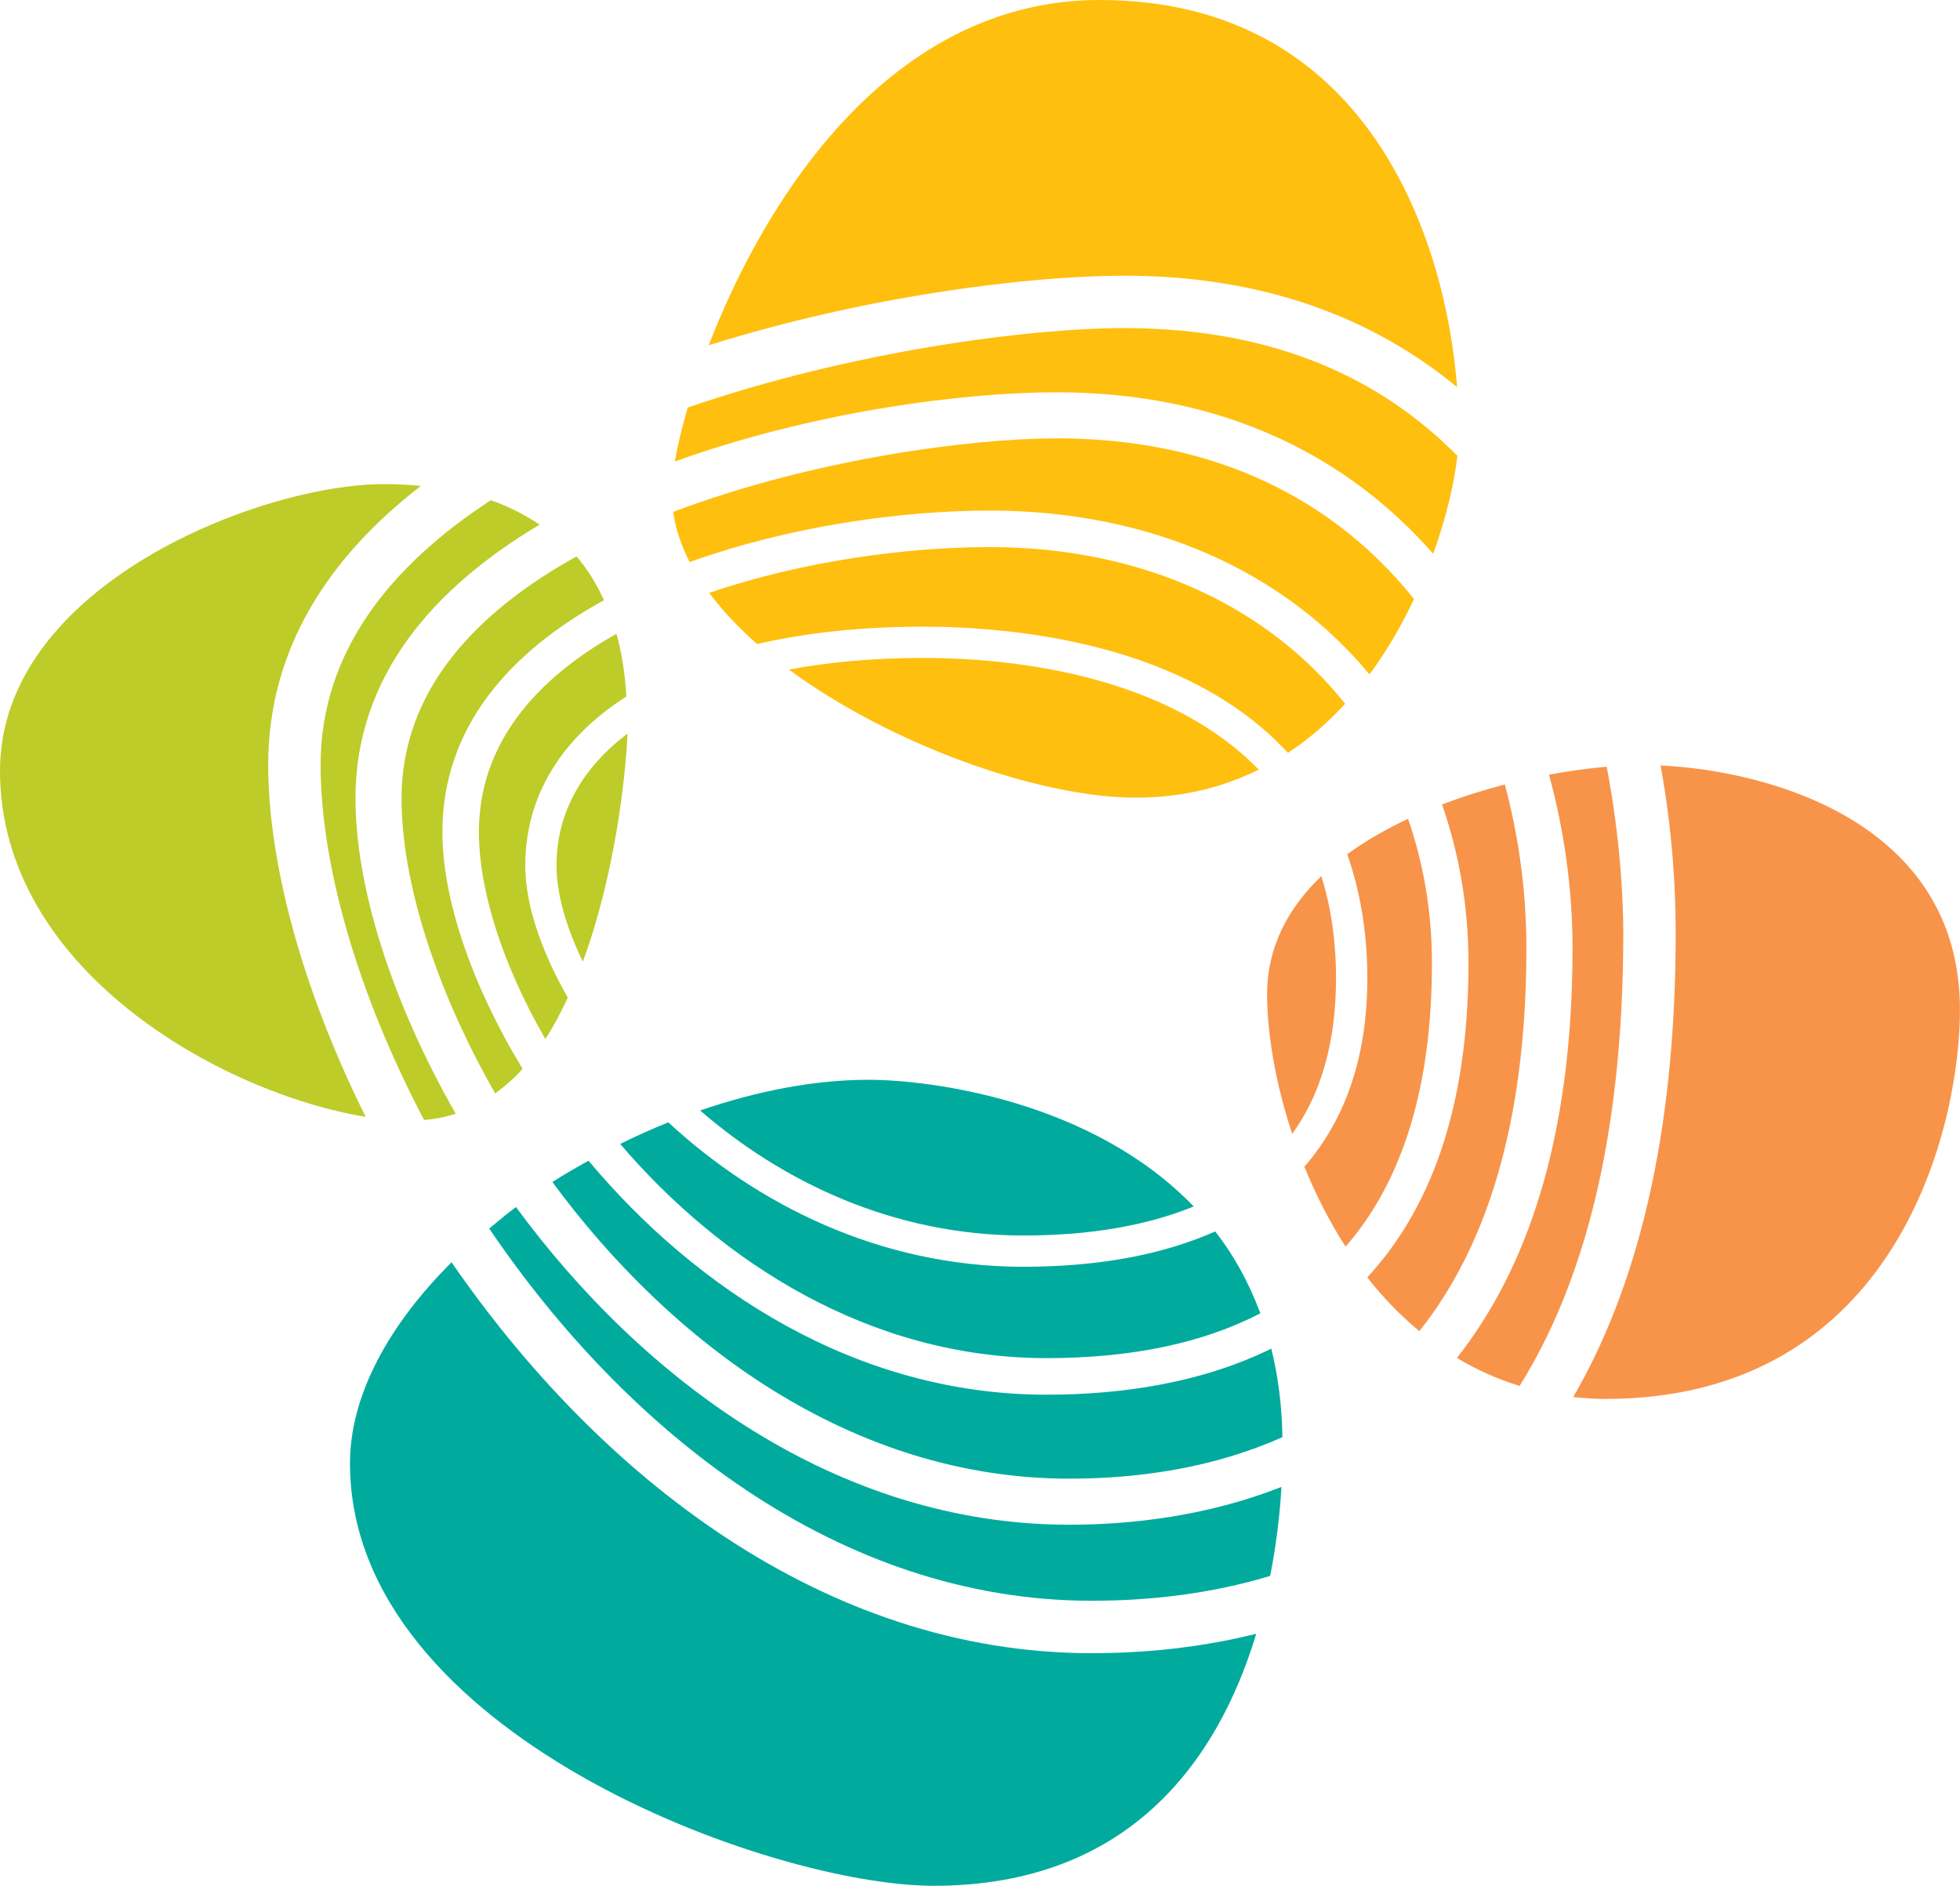
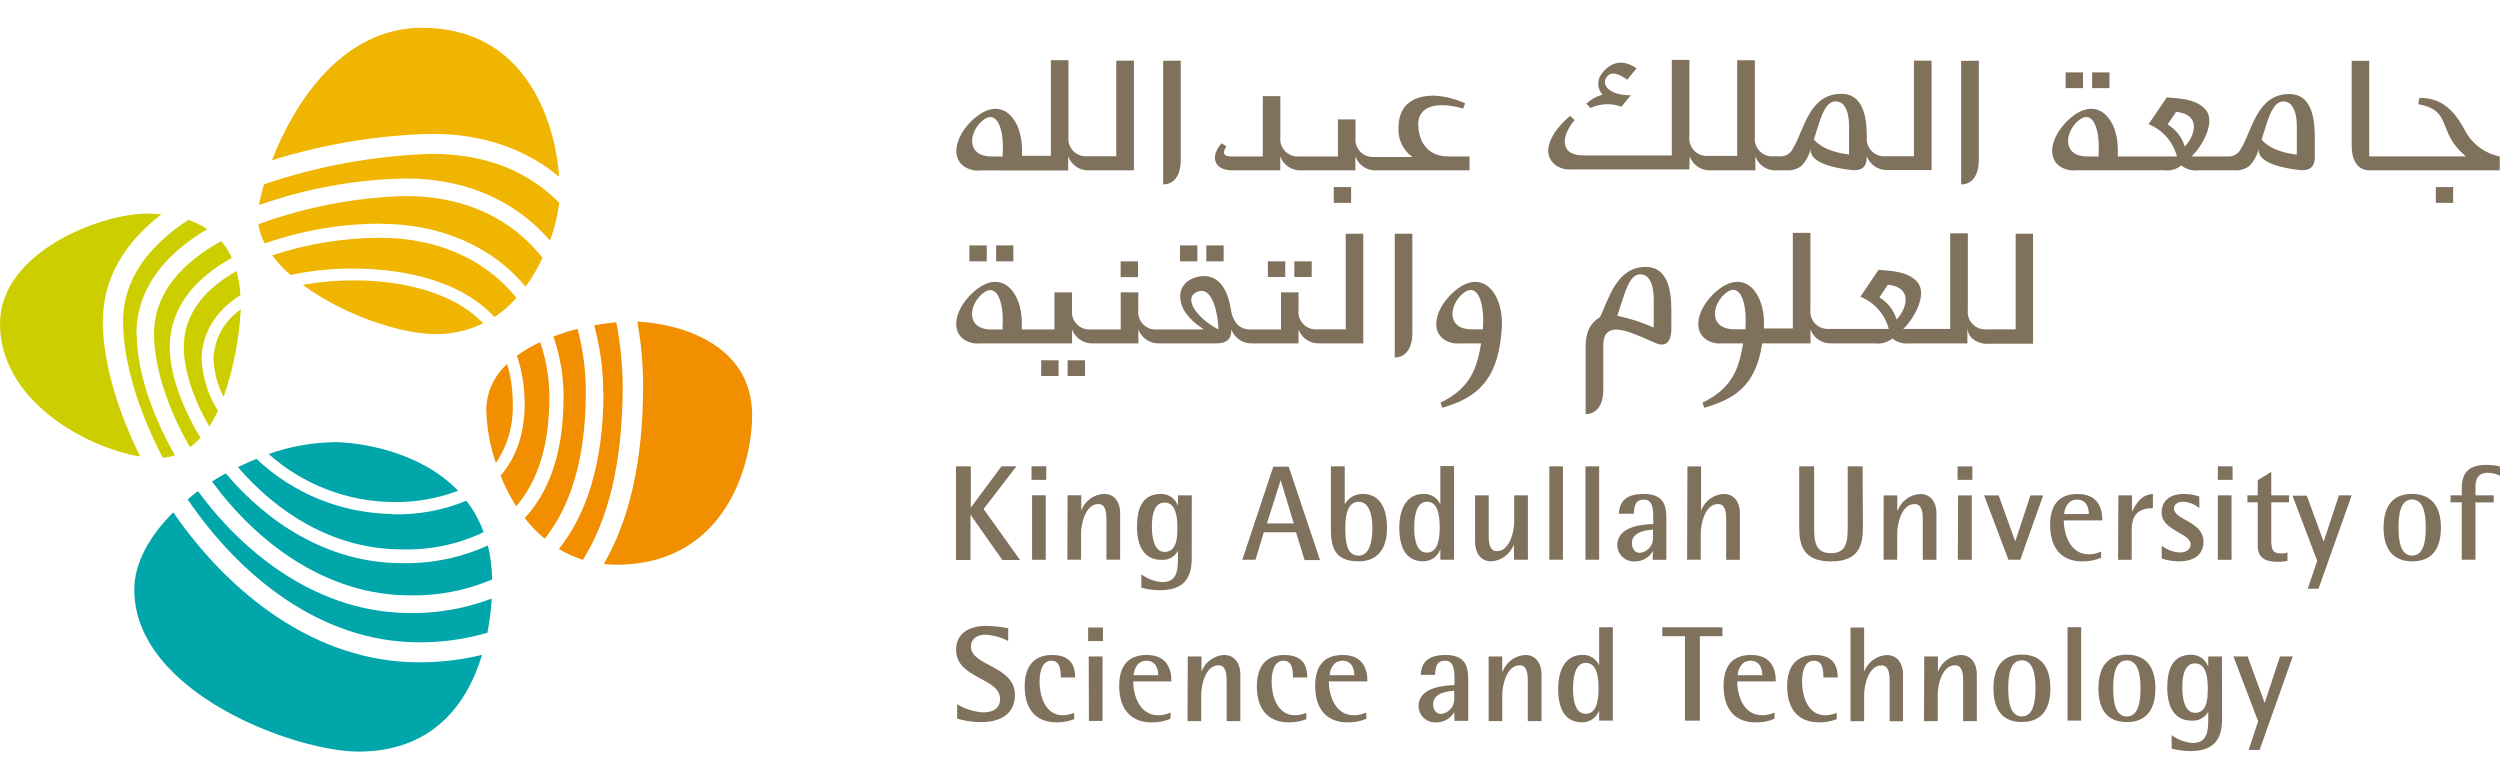
- <svg xmlns="http://www.w3.org/2000/svg" version="1.1" id="Layer_1" x="0px" y="0px" width="63.176px" height="60.795px" viewBox="0 0 63.176 60.795" enable-background="new 0 0 63.176 60.795" xml:space="preserve">
-   <path fill="#F7944A" d="M41.651,36.553c0.939-1.295,1.412-2.969,1.412-5.021c0-1.241-0.174-2.327-0.471-3.289  c-1.064,1.02-1.75,2.277-1.75,3.81C40.843,33.299,41.103,34.902,41.651,36.553" />
-   <path fill="#F7944A" d="M53.524,24.677c0.33,1.805,0.488,3.633,0.488,5.409c0,6.71-1.307,11.516-3.303,14.951  c0.334,0.035,0.674,0.062,1.029,0.062c9.396,0,11.436-8.743,11.436-12.544C63.175,26.468,56.95,24.837,53.524,24.677" />
-   <path fill="#F7944A" d="M44.073,31.531c0,2.551-0.713,4.564-2.029,6.082c0.359,0.879,0.797,1.752,1.328,2.577  c1.844-2.118,2.783-5.161,2.783-9.14c0-1.671-0.275-3.226-0.77-4.653c-0.701,0.33-1.367,0.706-1.959,1.141  C43.825,28.69,44.073,29.997,44.073,31.531" />
-   <path fill="#F7944A" d="M47.333,31.051c0,4.807-1.303,8.01-3.262,10.129c0.494,0.635,1.059,1.217,1.678,1.734  c2.074-2.604,3.451-6.516,3.451-12.348c0-1.786-0.238-3.571-0.695-5.276c-0.676,0.174-1.357,0.39-2.025,0.643  C47.026,27.501,47.333,29.212,47.333,31.051" />
-   <path fill="#F7944A" d="M50.687,30.566c0,6.24-1.521,10.415-3.727,13.211c0.621,0.375,1.295,0.68,2.021,0.902  c2.039-3.262,3.342-7.945,3.342-14.594c0-0.939-0.076-2.971-0.535-5.368c-0.578,0.051-1.203,0.134-1.859,0.256  C50.427,26.803,50.687,28.697,50.687,30.566" />
-   <path fill="#FFBF0F" d="M31.901,16.46c5.211,0,9.51,1.979,12.241,5.282c0.576-0.778,1.045-1.605,1.436-2.429  c-2.479-3.103-6.268-5.182-11.512-5.182c-2.758,0-7.863,0.666-12.367,2.372c0.078,0.548,0.258,1.089,0.531,1.617  C25.424,16.97,29.018,16.46,31.901,16.46" />
-   <path fill="#FFBF0F" d="M46.966,12.479C46.604,7.761,44.116,0,35.444,0c-6.708,0-10.749,6.33-12.599,11.13  c5.105-1.601,10.348-2.242,13.394-2.242C40.784,8.888,44.296,10.279,46.966,12.479" />
-   <path fill="#FFBF0F" d="M24.405,20.762c1.581-0.365,3.372-0.559,5.34-0.559c2.932,0,8.504,0.52,11.768,4.068  c0.689-0.454,1.303-0.99,1.844-1.583c-2.508-3.151-6.543-5.051-11.455-5.051c-2.695,0-6.056,0.453-9.042,1.477  C23.289,19.687,23.806,20.238,24.405,20.762" />
-   <path fill="#FFBF0F" d="M40.573,24.812c-3.049-3.133-8.134-3.602-10.827-3.602c-1.571,0-3.013,0.133-4.319,0.374  c3.328,2.451,8.099,4.131,11.188,4.131C38.126,25.715,39.437,25.373,40.573,24.812" />
-   <path fill="#FFBF0F" d="M34.065,12.647c5.406,0,9.402,2.096,12.131,5.206c0.447-1.236,0.691-2.362,0.779-3.159  c-2.375-2.408-5.789-4.117-10.736-4.117c-3.054,0-8.779,0.737-14.072,2.562c-0.193,0.662-0.328,1.244-0.416,1.739  C26.124,13.302,30.924,12.647,34.065,12.647" />
-   <path fill="#BDCC29" d="M11.458,25.736c0-3.918,2.501-6.78,5.936-8.823c-0.502-0.332-1.031-0.601-1.574-0.786  c-3.232,2.104-5.486,4.898-5.486,8.526c0,3.224,1.191,7.378,3.335,11.452c0.359-0.028,0.699-0.094,1.02-0.201  C12.626,32.293,11.458,28.595,11.458,25.736" />
-   <path fill="#BDCC29" d="M14.26,26.82c0-3.389,2.188-5.816,5.21-7.471c-0.251-0.536-0.542-1.017-0.887-1.411  c-3.241,1.798-5.64,4.321-5.64,7.798c0,2.674,1.09,6.135,3.018,9.515c0.314-0.231,0.612-0.491,0.884-0.794  C15.193,31.736,14.26,28.972,14.26,26.82" />
-   <path fill="#BDCC29" d="M13.565,15.664c-0.434-0.041-0.843-0.057-1.207-0.057C8.425,15.607,0,18.855,0,24.848  c0,6.423,7.141,10.393,11.788,11.158c-2.024-4.065-3.143-8.143-3.143-11.354C8.645,20.893,10.623,17.942,13.565,15.664" />
-   <path fill="#BDCC29" d="M16.931,27.904c0-2.254,1.177-4.119,3.258-5.451c-0.045-0.751-0.149-1.426-0.319-2.021  c-2.595,1.459-4.433,3.54-4.433,6.388c0,1.89,0.764,4.285,2.141,6.677c0.269-0.414,0.505-0.867,0.724-1.335  C17.421,30.622,16.931,29.124,16.931,27.904" />
-   <path fill="#BDCC29" d="M17.938,27.904c0,0.905,0.306,1.978,0.848,3.099c1.025-2.771,1.375-5.905,1.442-7.354  C18.76,24.759,17.938,26.203,17.938,27.904" />
-   <path fill="#00AB9E" d="M32.98,40.838c-4.651,0-8.611-2.041-11.439-4.656c-0.525,0.211-1.042,0.444-1.552,0.696  c3.251,3.8,8.036,6.905,13.74,6.905c2.758,0,5.049-0.488,6.895-1.444c-0.373-1.005-0.863-1.883-1.453-2.64  C37.507,40.435,35.46,40.838,32.98,40.838" />
-   <path fill="#00AB9E" d="M14.555,40.693c-1.987,1.981-3.274,4.254-3.274,6.482c0,8.711,13.563,13.619,18.815,13.619  c6.222,0,9.134-3.943,10.396-8.125c-1.885,0.471-3.713,0.626-5.303,0.626C26.507,53.296,19.269,47.535,14.555,40.693" />
-   <path fill="#00AB9E" d="M27.984,34.81c-1.749,0-3.603,0.368-5.417,0.989c2.626,2.28,6.215,4.031,10.413,4.031  c2.202,0,4.012-0.332,5.497-0.936C35.192,35.481,30.009,34.81,27.984,34.81" />
-   <path fill="#00AB9E" d="M33.729,44.962c-6.15,0-11.298-3.409-14.76-7.544c-0.394,0.221-0.786,0.444-1.164,0.688  c3.824,5.199,9.659,9.563,16.66,9.563c2.264,0,4.67-0.353,6.871-1.339c-0.016-1.043-0.145-1.988-0.359-2.853  C38.714,44.59,36.134,44.962,33.729,44.962" />
-   <path fill="#00AB9E" d="M34.464,49.154c-7.497,0-13.745-4.678-17.833-10.242c-0.301,0.223-0.58,0.459-0.863,0.694  c4.41,6.501,11.23,11.999,19.422,11.999c1.881,0,3.848-0.225,5.752-0.801c0.193-0.992,0.311-1.963,0.363-2.869  C38.921,48.875,36.47,49.154,34.464,49.154" />
+ <svg xmlns="http://www.w3.org/2000/svg" id="レイヤー_1" data-name="レイヤー 1" viewBox="0 0 392.27 123">
+   <defs>
+     <style>.cls-1{fill:#80715d;}.cls-2{fill:#f18f00;}.cls-3{fill:#f0b500;}.cls-4{fill:#cdce00;}.cls-5{fill:#00a6aa;}</style>
+   </defs>
+   <path class="cls-1" d="M249.55,16.94a6.4,6.4,0,0,1,4.87-.2l1.46-1.79c-3.49,0-4.62-1.69-3.8-2.84s2.2-.33,3.25.4l1.46-1.79c-1.82-1.23-3.7-1.38-5.44.8a2.57,2.57,0,0,0,.09,3.33,5.86,5.86,0,0,0-2.53,1.42ZM384.92,31.83H382.2V29.35h2.72Zm-58.08-18h-2.73V11.36h2.73Zm4.15,0h-2.72V11.36H331ZM212,31.83h-2.72V29.35H212ZM386.56,20.07c-1.56-2.74-3.41-4.72-6.93-4.72l-.19,1c5.54,1,2.83,4.44,7.51,8.19h-15.2v-15H369V22.91c0,2.47,1.11,3.82,2.77,3.82h20.46V24.55a8,8,0,0,1-5.66-4.48M227.29,24.55c-3.41,0-4.69-2.44-4.76-4.94-.08-2.87,2.76-3.81,7.06-2.57l.3-.82A13.62,13.62,0,0,0,225.08,15c-3.83,0-5.64,1.89-5.64,5a5.23,5.23,0,0,0,2.18,4.63h-6a2.74,2.74,0,0,1-2.93-3.07V18.73h-2.76v5.82h-6.1a2.74,2.74,0,0,1-2.93-3.07v-6.4h-2.76v9.47h-5c-1.38,0-1.24-.81-.71-1.57l-.74-.5c-1.76,1.88-1.42,4.25,1.72,4.25h7.47V24.55a3.34,3.34,0,0,0,3.31,2.18h8.48V24.55a3.33,3.33,0,0,0,3.3,2.18h14.61V24.55Zm131.93-9.8c-5.09,0-5.84,5.71-7.56,8.52a2.16,2.16,0,0,1-2.19,1.28h-5.6c1.66-1.57,3.88-5.47,2.19-7.37-1.53-1.74-4.25-1.72-6.07-1.9l-2.86,4.21a7.49,7.49,0,0,1,4.45,5.06H332.3V23.43c0-4.55-2.92-8.3-7-5.25-2.81,2.1-4.63,6.07-2.1,7.92a3.86,3.86,0,0,0,2.55.62h13.81a3.55,3.55,0,0,0,2.7-.76,3.59,3.59,0,0,0,2.71.76h5.6A3.49,3.49,0,0,0,353,26a6,6,0,0,0,1.41-2.64c-.26,2.25,4,3.07,6.45,3.32,2.22.23,2.35-1.23,2.35-2.18V21.48c0-3.5-.76-6.73-4-6.73m-29.93,9.8h-1.74c-4.08,0-3.58-3.94-1.3-5.72,2-1.57,3.07,1,3.07,4.23Zm10.82-5,1.35-2c3.78.36,3.18,3.48,1.36,5.46a6,6,0,0,0-2.71-3.49m20.29,4.75c-2.59-.33-4.38-1.08-5.53-2.35.33-1,.52-1.72.87-2.76.64-1.86,1.43-3.6,3-3.18,1.14.29,1.66,1.9,1.66,3.77Zm-203.07.28h-1.74c-4.07,0-3.59-3.95-1.3-5.71,2-1.57,3.08,1,3.08,4.23Zm10.29,2.2V24.55a3.34,3.34,0,0,0,3.31,2.18h7V9.52h-2.77v15h-4.57a2.74,2.74,0,0,1-2.93-3.07v-12h-2.76v15h-4.53V23.43c0-4.54-2.92-8.3-7-5.24-2.81,2.09-4.63,6.06-2.1,7.92a3.85,3.85,0,0,0,2.55.63Zm14.9-17.21V28.94c1.66,0,2.76-1.36,2.76-3.82V9.52ZM290.13,19.73v4.52c-2.58-.34-4.38-1.08-5.52-2.35.32-1,.52-1.72.87-2.75.63-1.86,1.42-3.6,3-3.18,1.15.29,1.65,1.9,1.65,3.76m-25,4.82a3.33,3.33,0,0,0,3.3,2.18h7V24.55a3.33,3.33,0,0,0,3.3,2.18h1.6A3.48,3.48,0,0,0,282.7,26a6,6,0,0,0,1.41-2.64c-.26,2.25,4,3.07,6.45,3.32,2.23.23,2.35-1.24,2.35-2.18a3.34,3.34,0,0,0,3.3,2.18h6.87V9.52h-2.77v15h-4.46a2.74,2.74,0,0,1-2.93-3.07c0-3.5-.76-6.73-4-6.73-5.09,0-5.85,5.72-7.56,8.52a2.16,2.16,0,0,1-2.19,1.29h-.89a2.74,2.74,0,0,1-2.93-3.07v-12h-2.77v15H268a2.74,2.74,0,0,1-2.92-3.07v-12h-2.76v15h-13.8c-4.07,0-3.41-3.28-1.45-5.55l-.7-.66c-3,2.49-4.76,5.92-2.23,7.77a3.82,3.82,0,0,0,2.54.63h18.39Zm42.59-15V28.94c1.67,0,2.77-1.36,2.77-3.82V9.52Z" />
+   <path class="cls-1" d="M218.85,36.67V56.09c1.65,0,2.76-1.36,2.76-3.82V36.67Zm39.4,5.21c3.2,0,4,3.23,4,6.73v3.08c0,.94-.29,3-2.35,2.19-2.45-1-5.91-2.89-7.45-1.88-1,.68-.88,1.71-.88,3.91v5.25c0,2.46-1.11,3.82-2.77,3.82V54.33c0-2.5.91-3.68,2.07-4.45l.18-.11c1.46-3,2.58-7.9,7.26-7.9m1.17,9.51V46.87c0-1.86-.51-3.48-1.65-3.77-1.58-.41-2.37,1.34-3,3.2-.32.9-.74,2.26-1.06,3.25a27.46,27.46,0,0,1,5.71,1.85M166.1,59h-2.73V56.53h2.73Zm4.15,0h-2.73V56.53h2.73Zm31.41-15.54h-2.72V41h2.72Zm4.16,0h-2.73V41h2.73ZM187.88,41h-2.73V38.51h2.73ZM192,41h-2.72V38.51H192Zm-37.17,0h-2.73V38.51h2.73Zm23.74,2.48h-2.73V41h2.73ZM159,41H156.3V38.51H159Zm-1.7,10.7-1.74,0c-4.07,0-3.58-3.94-1.3-5.71,2-1.57,3.08,1,3.08,4.23Zm30.23-5.74c2.86-1.71,3.65,4,3.65,5.74-3.7-2-5.22-4.8-3.65-5.74M160.33,51.7V50.58c0-4.53-2.92-8.3-7-5.24-2.8,2.1-4.62,6.06-2.1,7.92a3.86,3.86,0,0,0,2.55.62h14.44V51.7a3.34,3.34,0,0,0,3.3,2.18h7.1V51.7a3.35,3.35,0,0,0,3.3,2.18h8.94c2.16,0,2.35-1.24,2.35-2.18a3.34,3.34,0,0,0,3.3,2.18h7.24V51.7a3.34,3.34,0,0,0,3.3,2.18h6.86V36.68h-2.76v15h-4.47a2.74,2.74,0,0,1-2.93-3.08V45.87H201V51.7h-4.84c-1.9,0-2.75-1.48-3-3-.31-2.09-1.25-5.38-4.24-5.38-1.71,0-4.23,1.1-3.65,4,.39,1.95,2.14,3.4,3.65,4.38h-7.38a2.74,2.74,0,0,1-2.93-3.08V45.87h-2.76V51.7h-4.71a2.74,2.74,0,0,1-2.93-3.08V45.87h-2.76V51.7Zm75.33-1.12c0-4.52-2.93-8.3-7-5.24-2.81,2.09-4.62,6.06-2.1,7.92a3.87,3.87,0,0,0,2.55.62h3.29c-.63,3.6-1.46,6.94-6.37,9.29l.27.82c4.17-1.24,8.07-3.21,9.08-10.11a24.64,24.64,0,0,0,.3-3.31m-3,1.11-1.73,0c-4.08,0-3.59-3.94-1.3-5.71,2-1.57,3.07,1,3.07,4.23Zm83.59-15v15h-4.57a2.74,2.74,0,0,1-2.93-3.07v-12H306v15h-7.36c1.67-1.57,3.88-5.47,2.19-7.38-1.53-1.72-4.24-1.72-6.07-1.89l-2.86,4.22a7.47,7.47,0,0,1,4.46,5.05H287a2.74,2.74,0,0,1-2.93-3.07v-12h-2.76v15h-4.53V50.57c0-4.53-2.93-8.3-7-5.24-2.81,2.1-4.63,6.06-2.11,7.92a3.86,3.86,0,0,0,2.55.63h3.29c-.63,3.6-1.46,6.95-6.37,9.29l.27.82c4.17-1.25,8.08-3,9.09-10.11h7.58V51.7a3.34,3.34,0,0,0,3.3,2.18h6.85a3.55,3.55,0,0,0,2.7-.77,3.61,3.61,0,0,0,2.71.77h9.06V51.3a2.38,2.38,0,0,0,1,2,3.83,3.83,0,0,0,2.55.63H319V36.67Zm-21.39,10,1.34-2c3.78.37,3.18,3.48,1.37,5.46a6,6,0,0,0-2.71-3.48m-21,5-1.75,0c-4.07,0-3.59-3.94-1.29-5.71,2-1.57,3.07,1,3.07,4.23Z" />
+   <path class="cls-1" d="M150,73.17h2.33v6.48h0l4.81-6.48h2.35l-5.16,6.7,5.73,8h-2.78l-5-7.11h0v7.11H150Zm236.27,5.65h-1.76V77.72h1.76v-.94c0-1.87.44-3.84,3.84-3.84a9.86,9.86,0,0,1,2.15.24v1.46a4.31,4.31,0,0,0-1.89-.46c-1.74,0-1.95,1.25-1.95,2.33v1.21h2.86v1.11h-2.86v9h-2.16Zm-7.8,8.36c1.93,0,2.15-2.55,2.15-4.4s-.23-4.41-2.15-4.41-2.12,2.56-2.12,4.41.23,4.4,2.12,4.4M374,82.79c0-3.42,1.48-5.29,4.45-5.29S383,79.36,383,82.79s-1.5,5.29-4.48,5.29S374,86.21,374,82.79M363.59,88l-3.88-10.23h2.24l2.65,7.22h0L367,77.72h2l-5.21,14.66H362.1Zm-4.67,0a6.38,6.38,0,0,1-1.49.16c-2,0-3.18-.63-3.18-2.57V78.82h-1.61v-1.1h1.61V75.35l2.13-1.3v3.67h2.78v1.1h-2.78v5.83c0,1.48.16,2.2,1.54,2.2a2.72,2.72,0,0,0,1-.17ZM348,77.72h2.15V87.84H348ZM348,73.17h2.31V75.3H348Zm-2.9,6.55a4.51,4.51,0,0,0-2.55-1c-.67,0-1.43.3-1.43,1.06,0,1.83,4.62,2,4.62,5.22,0,2.18-1.7,3.08-3.84,3.08a8.23,8.23,0,0,1-2.71-.45v-2a5.08,5.08,0,0,0,2.8,1.06c1.23,0,1.74-.63,1.74-1.28,0-1.77-4.56-2.14-4.56-5,0-1.53,1-2.91,3.53-2.91a8,8,0,0,1,2.38.4Zm-12.71-2h2.14v2.58h0c.68-1.35,1.43-2.66,3.28-2.8v2.22c-2.06.07-3.33.77-3.33,3.49v4.63h-2.14Zm-4.63,2.94c0-.79-.27-2.27-1.87-2.27s-2,1.7-2,2.27Zm1.92,6.85a7.25,7.25,0,0,1-3,.58c-2.8,0-5-1.66-5-5.74,0-2.8,1.13-4.84,4.31-4.84s3.89,2.19,3.89,4.14h-6.06c0,2,.9,5.32,3.92,5.32a4.48,4.48,0,0,0,1.95-.43Zm-18.36-9.78h2.28l2.61,7.22h0l2.38-7.22h2L317,87.83h-1.86Zm-4.08,0h2.15V87.84H307.2Zm-.08-4.55h2.32V75.3h-2.32Zm-11.6,4.55h2.14v2.4h.05a4,4,0,0,1,3.54-2.62c1.79,0,2.55,1.48,2.55,2.94v7.39h-2.14V81.51c0-1.28-.2-2.42-1.29-2.42-2.12,0-2.72,3.32-2.72,4.57v4.17h-2.14Zm-3.25,4.91c0,2.68-.45,5.45-5,5.45s-5-2.77-5-5.45V73.17h2.34v9.46c0,2.34.17,4.17,2.64,4.17s2.63-1.84,2.63-4.17V73.17h2.34Zm-27.54-9.46h2.14v6.95h0a4,4,0,0,1,3.55-2.63c1.78,0,2.54,1.48,2.54,2.95v7.39h-2.15V81.51c0-1.29-.19-2.42-1.27-2.42-2.13,0-2.72,3.31-2.72,4.56v4.18h-2.14Zm-5.4,9.93c-.89.06-3.31.25-3.31,2.13,0,.91.53,1.51,1.23,1.51a2.31,2.31,0,0,0,2.08-2.45Zm0,3.33h0a3.2,3.2,0,0,1-2.85,1.65,2.61,2.61,0,0,1-2.76-2.53c0-3.13,4.31-3.27,5.65-3.34v-.9c0-1.1,0-2.93-1.42-2.93s-1.56,1-1.63,2.22H254c.11-1.51.7-3.11,3.89-3.11s3.57,1.85,3.57,3.82v6.52h-2.15ZM248.77,73.17h2.15V87.83h-2.15Zm-5.67,0h2.14V87.83H243.1Zm-5.57,12.26h0A4,4,0,0,1,234,88.08c-1.79,0-2.55-1.49-2.55-3V77.72h2.14v6.34c0,1.26.2,2.42,1.28,2.42,2.11,0,2.72-3.33,2.72-4.58V77.72h2.15V87.83h-2.17ZM223.9,86.71c1.76,0,2-2.26,2-3.92s-.17-4.06-2-4.06c-1.68,0-2,2.29-2,4.06s.32,3.92,2,3.92m2.1-.53h0a2.83,2.83,0,0,1-2.64,1.9c-2.9,0-3.8-2.39-3.8-5.29s1.13-5.29,3.8-5.29A2.76,2.76,0,0,1,226,79.13h0v-6h2.15V87.83H226Zm-12.82,1c1.73,0,2.16-2.3,2.16-4.36,0-1.78-.41-4.09-2.16-4.09s-2.09,2.18-2.09,4.09c0,2.56.32,4.34,2.09,4.36M211,79.13h0a3.17,3.17,0,0,1,2.82-1.63c2.73,0,3.81,2.29,3.81,5.32,0,3.73-1.83,5.26-4.49,5.26-4,0-4.32-2.65-4.32-5.26V73.17H211Zm-12.21,3H203l-2.05-6.79h0Zm1-8.91h2.42l4.91,14.66h-2.42l-1.34-4.36h-5.06L197,87.83h-2.07ZM182.74,86.6c1.87,0,2-2.15,2-3.82s-.26-3.93-2-3.93-2,2.19-2,3.82.34,3.93,2,3.93m4.25.94c0,2.84-.93,5.07-5,5.07a10.73,10.73,0,0,1-2.91-.4v-2.1a6.38,6.38,0,0,0,3.24,1.23c2.25,0,2.51-1.57,2.51-3.8V86.43h0a2.7,2.7,0,0,1-2.63,1.41c-2.68,0-3.8-2.18-3.8-5.17s.88-5.17,3.8-5.17a2.76,2.76,0,0,1,2.63,1.89h0V77.72H187Zm-19.48-9.83h2.15v2.4h0a4,4,0,0,1,3.55-2.62c1.78,0,2.55,1.48,2.55,2.94v7.39h-2.15V81.51c0-1.28-.19-2.42-1.27-2.42-2.12,0-2.71,3.32-2.71,4.57v4.17h-2.15Zm-5.57,0h2.14V87.84h-2.14Zm-.08-4.55h2.31V75.3h-2.31Z" />
+   <path class="cls-1" d="M158.19,100.59a8.21,8.21,0,0,0-3.64-1c-1.29,0-2.21.73-2.21,1.85,0,3.08,6.91,3,6.91,7.59,0,3.08-2.38,4.28-5.33,4.28a13,13,0,0,1-3.73-.55V110.5a9,9,0,0,0,4.09,1.28c1.53,0,2.64-.63,2.64-2.11,0-3.36-6.9-3.15-6.9-7.71,0-2.38,1.76-3.76,4.79-3.76a19.64,19.64,0,0,1,3.39.38Zm196.13,12.59L350.44,103h2.23l2.65,7.23h.05l2.38-7.23h2l-5.2,14.67h-1.72Zm-9.9-1.33c1.86,0,2-2.15,2-3.83s-.24-3.93-2-3.93-2,2.19-2,3.82.35,3.93,2,3.93m4.24.94c0,2.84-.93,5.07-5,5.07a10.91,10.91,0,0,1-2.91-.4v-2.1a6.43,6.43,0,0,0,3.24,1.23c2.25,0,2.5-1.57,2.5-3.8v-1.1h0a2.74,2.74,0,0,1-2.64,1.39c-2.67,0-3.79-2.18-3.79-5.16s.88-5.18,3.79-5.18a2.79,2.79,0,0,1,2.64,1.89h0V103h2.15Zm-14.95-.36c1.92,0,2.15-2.56,2.15-4.4s-.24-4.4-2.15-4.4-2.13,2.54-2.13,4.4.24,4.4,2.13,4.4m-4.45-4.4c0-3.42,1.49-5.3,4.45-5.3s4.49,1.88,4.49,5.3-1.51,5.28-4.49,5.28-4.45-1.86-4.45-5.28m-4.85-9.61h2.14v14.66h-2.14Zm-7.17,14c1.92,0,2.14-2.56,2.14-4.4s-.23-4.4-2.14-4.4-2.13,2.54-2.13,4.4.24,4.4,2.13,4.4m-4.45-4.4c0-3.42,1.48-5.3,4.45-5.3s4.48,1.88,4.48,5.3-1.51,5.28-4.48,5.28-4.45-1.86-4.45-5.28M301.93,103h2.15v2.4h0a4,4,0,0,1,3.55-2.63c1.78,0,2.55,1.5,2.55,3v7.38h-2.15v-6.33c0-1.28-.19-2.43-1.27-2.43-2.13,0-2.72,3.31-2.72,4.57v4.19h-2.15Zm-11.57-4.54h2.14v6.95h0a4,4,0,0,1,3.55-2.63c1.78,0,2.55,1.5,2.55,3v7.39H296.5v-6.33c0-1.28-.19-2.43-1.27-2.43-2.13,0-2.73,3.31-2.73,4.57v4.18h-2.14Zm-2.17,14.39a7.85,7.85,0,0,1-2.7.5c-3.21,0-5.07-1.92-5.07-5.69,0-3,1.38-4.89,4.29-4.89,2.73,0,3.64,1.45,3.64,3.53h-2.25c0-1.21-.12-2.63-1.47-2.63s-1.87,1.45-1.87,3.27c0,2.47,1,5.29,3.63,5.29a5.08,5.08,0,0,0,1.81-.38Zm-11.67-6.91c0-.78-.27-2.27-1.86-2.27s-2,1.69-2,2.27Zm1.92,6.84a7.17,7.17,0,0,1-3,.57c-2.8,0-5-1.65-5-5.73,0-2.8,1.12-4.85,4.31-4.85s3.89,2.19,3.89,4.15h-6.06c0,2,.88,5.31,3.92,5.31a4.45,4.45,0,0,0,1.93-.43ZM264.38,99.82h-3.56v-1.4h9.44v1.4h-3.54v13.26h-2.34ZM248.82,112c1.77,0,2-2.26,2-3.93s-.17-4.06-2-4.06c-1.67,0-2,2.29-2,4.06s.32,3.93,2,3.93m2.1-.54h0a2.8,2.8,0,0,1-2.64,1.88c-2.9,0-3.79-2.37-3.79-5.28s1.12-5.3,3.79-5.3a2.73,2.73,0,0,1,2.64,1.64h0V98.42h2.15v14.65h-2.15ZM233.58,103h2.14v2.4h.05a4,4,0,0,1,3.56-2.63c1.78,0,2.55,1.5,2.55,3v7.38h-2.16v-6.33c0-1.28-.18-2.43-1.26-2.43-2.13,0-2.74,3.31-2.74,4.57v4.19h-2.14Zm-5.4,5.39c-.89.06-3.31.25-3.31,2.12,0,.92.54,1.51,1.24,1.51a2.29,2.29,0,0,0,2.07-2.44Zm0,3.34h0a3.23,3.23,0,0,1-2.84,1.62,2.6,2.6,0,0,1-2.76-2.52c0-3.12,4.31-3.28,5.64-3.33v-.89c0-1.11,0-2.94-1.42-2.94s-1.55,1-1.64,2.22h-2.24c.1-1.52.7-3.12,3.88-3.12s3.58,1.85,3.58,3.83v6.51h-2.15Zm-15.68-5.79c0-.78-.27-2.27-1.86-2.27s-2,1.69-2,2.27Zm1.91,6.84a7.16,7.16,0,0,1-3,.57c-2.8,0-5.05-1.65-5.05-5.73,0-2.8,1.13-4.85,4.31-4.85s3.89,2.19,3.89,4.15h-6.06c0,2,.9,5.31,3.93,5.31a4.43,4.43,0,0,0,1.93-.43Zm-9.43.07a7.89,7.89,0,0,1-2.7.5c-3.2,0-5.07-1.92-5.07-5.69,0-3,1.37-4.89,4.29-4.89,2.73,0,3.62,1.45,3.62,3.53h-2.24c0-1.21-.13-2.63-1.47-2.63s-1.88,1.45-1.88,3.27c0,2.47,1,5.29,3.65,5.29a5,5,0,0,0,1.8-.38ZM186.37,103h2.15v2.4h0a4,4,0,0,1,3.55-2.63c1.78,0,2.55,1.5,2.55,3v7.38h-2.15v-6.33c0-1.28-.19-2.43-1.27-2.43-2.13,0-2.72,3.31-2.72,4.57v4.19h-2.15Zm-4.63,2.94c0-.78-.28-2.27-1.86-2.27s-2,1.69-2,2.27Zm1.92,6.84a7.25,7.25,0,0,1-3,.57c-2.8,0-5.05-1.65-5.05-5.73,0-2.8,1.13-4.85,4.31-4.85s3.89,2.19,3.89,4.15h-6c0,2,.89,5.31,3.93,5.31a4.55,4.55,0,0,0,1.94-.43ZM170.83,103H173v10.12h-2.14Zm-.09-4.54h2.32v2.13h-2.32Zm-2.19,14.39a7.86,7.86,0,0,1-2.7.5c-3.2,0-5.07-1.92-5.07-5.69,0-3,1.38-4.89,4.29-4.89,2.72,0,3.63,1.45,3.63,3.53h-2.25c0-1.21-.13-2.63-1.47-2.63s-1.86,1.45-1.86,3.27c0,2.47,1,5.29,3.63,5.29a5,5,0,0,0,1.8-.38Z" />
+   <path class="cls-2" d="M77.81,72.65a15.59,15.59,0,0,0,2.64-9.38,20.62,20.62,0,0,0-.88-6.14,9.69,9.69,0,0,0-3.27,7.12,27.75,27.75,0,0,0,1.51,8.41" />
+   <path class="cls-2" d="M100,50.46a56.39,56.39,0,0,1,.91,10.1c0,12.54-2.44,21.51-6.17,27.93a18.47,18.47,0,0,0,1.92.12c17.55,0,21.36-16.33,21.36-23.43,0-11.37-11.63-14.42-18-14.72" />
+   <path class="cls-2" d="M82.33,63.27c0,4.77-1.33,8.53-3.79,11.36A29.37,29.37,0,0,0,81,79.44c3.44-4,5.2-9.64,5.2-17.07a26.48,26.48,0,0,0-1.44-8.69,22.14,22.14,0,0,0-3.66,2.13,22.52,22.52,0,0,1,1.21,7.46" />
+   <path class="cls-2" d="M88.42,62.37c0,9-2.43,15-6.09,18.92a21.25,21.25,0,0,0,3.14,3.24c3.87-4.86,6.45-12.17,6.45-23.07a38.15,38.15,0,0,0-1.3-9.86,36.16,36.16,0,0,0-3.78,1.2,28.94,28.94,0,0,1,1.59,9.56" />
+   <path class="cls-2" d="M94.69,61.46c0,11.66-2.84,19.46-7,24.68a17,17,0,0,0,3.78,1.69c3.81-6.09,6.24-14.84,6.24-27.26a55.85,55.85,0,0,0-1-10c-1.08.1-2.25.25-3.48.48a40,40,0,0,1,1.42,10.45" />
+   <path class="cls-3" d="M59.59,35.11c9.74,0,17.77,3.7,22.87,9.87a26.91,26.91,0,0,0,2.68-4.54c-4.63-5.8-11.71-9.68-21.5-9.68a72.73,72.73,0,0,0-23.1,4.43,9.45,9.45,0,0,0,1,3,55.7,55.7,0,0,1,18.07-3.1" />
+   <path class="cls-3" d="M87.74,27.67c-.68-8.81-5.33-23.31-21.53-23.31-12.53,0-20.08,11.83-23.54,20.79A91.68,91.68,0,0,1,67.7,21c8.49,0,15.05,2.6,20,6.71" />
+   <path class="cls-3" d="M45.59,43.15a44.54,44.54,0,0,1,10-1c5.48,0,15.89,1,22,7.6a18.46,18.46,0,0,0,3.45-3c-4.69-5.89-12.22-9.44-21.4-9.44A54.53,54.53,0,0,0,42.7,40.07a20.32,20.32,0,0,0,2.89,3.08" />
+   <path class="cls-3" d="M75.8,50.71C70.1,44.86,60.6,44,55.57,44a44.44,44.44,0,0,0-8.07.7c6.22,4.58,15.13,7.72,20.9,7.72a16.47,16.47,0,0,0,7.39-1.69" />
+   <path class="cls-3" d="M63.64,28c10.1,0,17.57,3.91,22.66,9.73a26.86,26.86,0,0,0,1.46-5.9c-4.44-4.5-10.82-7.69-20.06-7.69a90.3,90.3,0,0,0-26.29,4.79,31.05,31.05,0,0,0-.78,3.25,73.1,73.1,0,0,1,23-4.17" />
+   <path class="cls-4" d="M21.41,52.44c0-7.32,4.67-12.67,11.09-16.48a13,13,0,0,0-2.94-1.47c-6,3.93-10.25,9.15-10.25,15.93,0,6,2.23,13.78,6.23,21.4a8,8,0,0,0,1.91-.38c-3.85-6.75-6-13.65-6-19" />
+   <path class="cls-4" d="M26.64,54.47c0-6.33,4.09-10.87,9.73-14a11.25,11.25,0,0,0-1.66-2.64c-6.05,3.36-10.54,8.07-10.54,14.57,0,5,2,11.46,5.64,17.77a11,11,0,0,0,1.65-1.48c-3.09-5.08-4.83-10.25-4.83-14.27" />
+   <path class="cls-4" d="M25.34,33.62c-.81-.08-1.57-.11-2.25-.11C15.74,33.52,0,39.59,0,50.78c0,12,13.34,19.42,22,20.85-3.78-7.6-5.87-15.21-5.87-21.21,0-7,3.69-12.54,9.19-16.79" />
+   <path class="cls-4" d="M31.63,56.49c0-4.21,2.2-7.7,6.09-10.18a17.76,17.76,0,0,0-.6-3.78c-4.85,2.73-8.28,6.61-8.28,11.93,0,3.53,1.43,8,4,12.47a20.4,20.4,0,0,0,1.35-2.49,16.93,16.93,0,0,1-2.56-8" />
+   <path class="cls-4" d="M33.51,56.49a13.87,13.87,0,0,0,1.58,5.79,50.23,50.23,0,0,0,2.69-13.74,9.79,9.79,0,0,0-4.28,7.95" />
+   <path class="cls-5" d="M61.61,80.65A31.58,31.58,0,0,1,40.24,72c-1,.39-1.95.83-2.9,1.3,6.07,7.1,15,12.9,25.67,12.9a27.76,27.76,0,0,0,12.88-2.7,18.33,18.33,0,0,0-2.71-4.93,28.48,28.48,0,0,1-11.57,2.13" />
+   <path class="cls-5" d="M27.19,80.38c-3.71,3.7-6.12,7.95-6.12,12.11,0,16.27,25.34,25.44,35.15,25.44,11.62,0,17.06-7.37,19.42-15.18a41.1,41.1,0,0,1-9.91,1.17c-16.22,0-29.74-10.76-38.55-23.54" />
+   <path class="cls-5" d="M52.28,69.39a31.65,31.65,0,0,0-10.12,1.85,29.72,29.72,0,0,0,19.45,7.53A27.18,27.18,0,0,0,71.88,77c-6.14-6.38-15.82-7.63-19.6-7.63" />
+   <path class="cls-5" d="M63,88.36c-11.49,0-21.1-6.37-27.57-14.09-.74.41-1.47.83-2.17,1.28,7.14,9.71,18,17.87,31.12,17.87a31.48,31.48,0,0,0,12.84-2.5,23.63,23.63,0,0,0-.67-5.33A30.89,30.89,0,0,1,63,88.36" />
+   <path class="cls-5" d="M64.38,96.19c-14,0-25.68-8.74-33.32-19.13-.56.42-1.08.86-1.61,1.3,8.24,12.14,21,22.42,36.28,22.42a37.23,37.23,0,0,0,10.75-1.5,40.88,40.88,0,0,0,.68-5.36,35.22,35.22,0,0,1-12.78,2.28" />
</svg>
